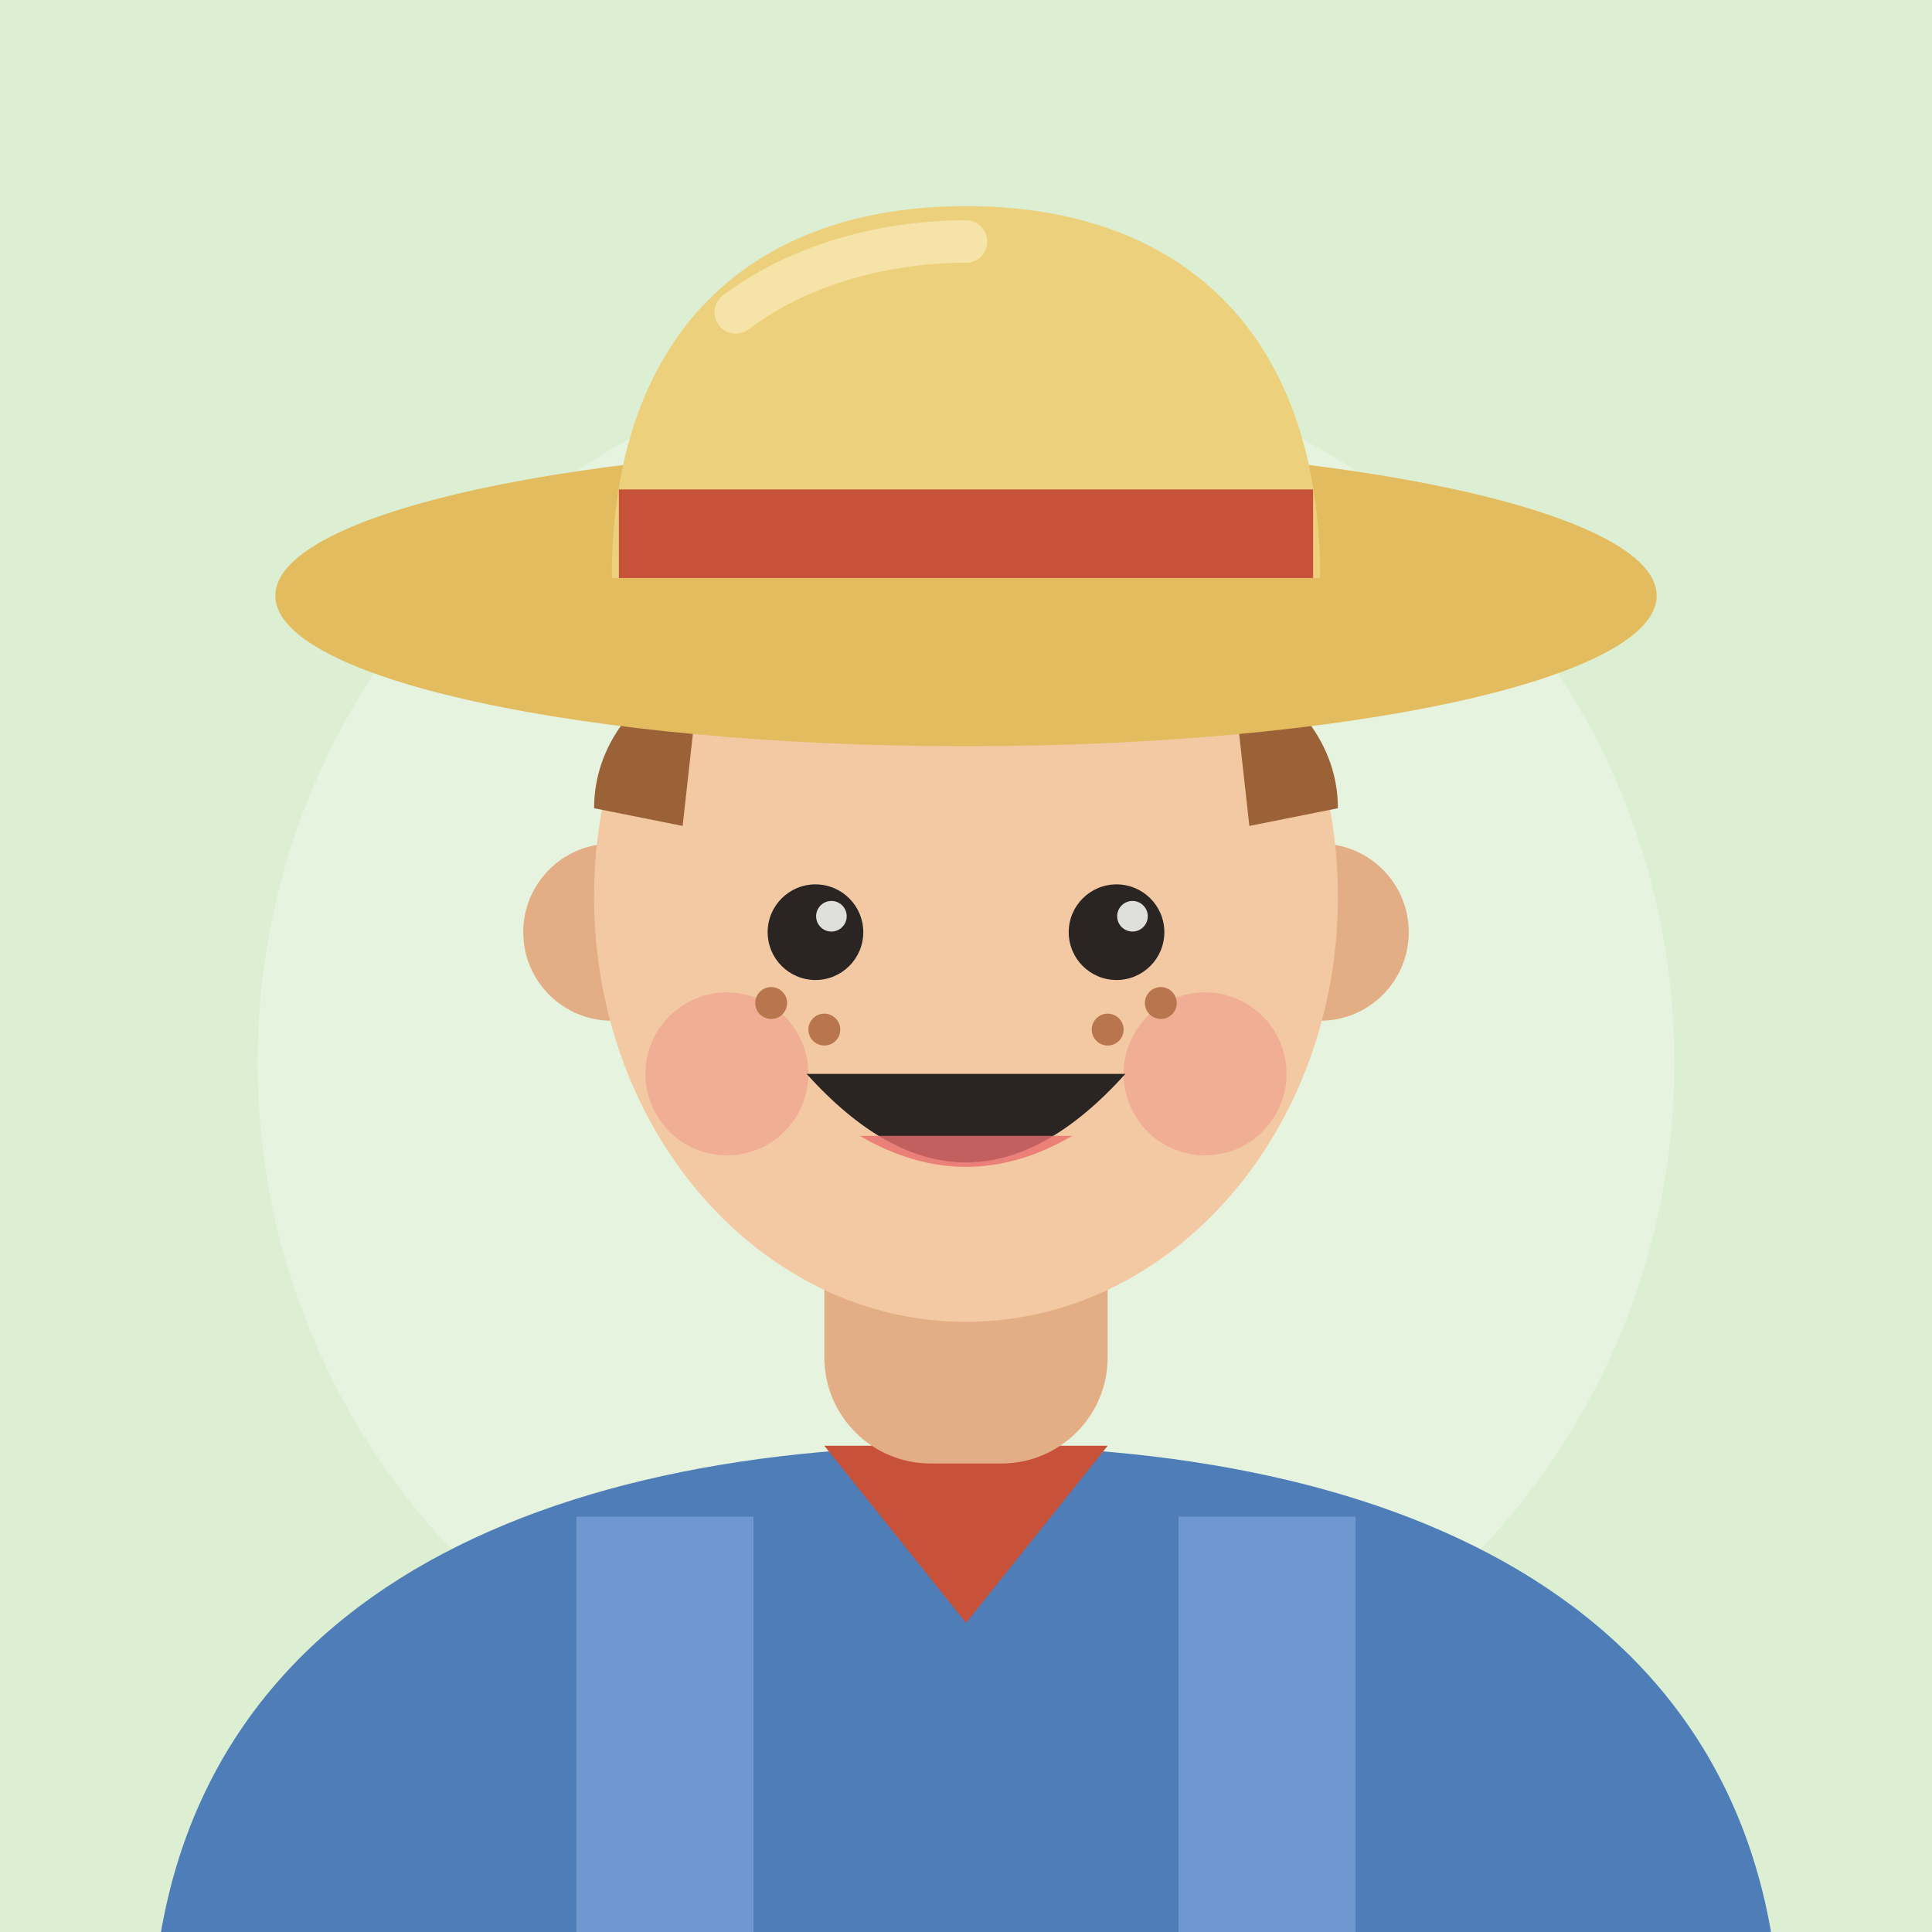
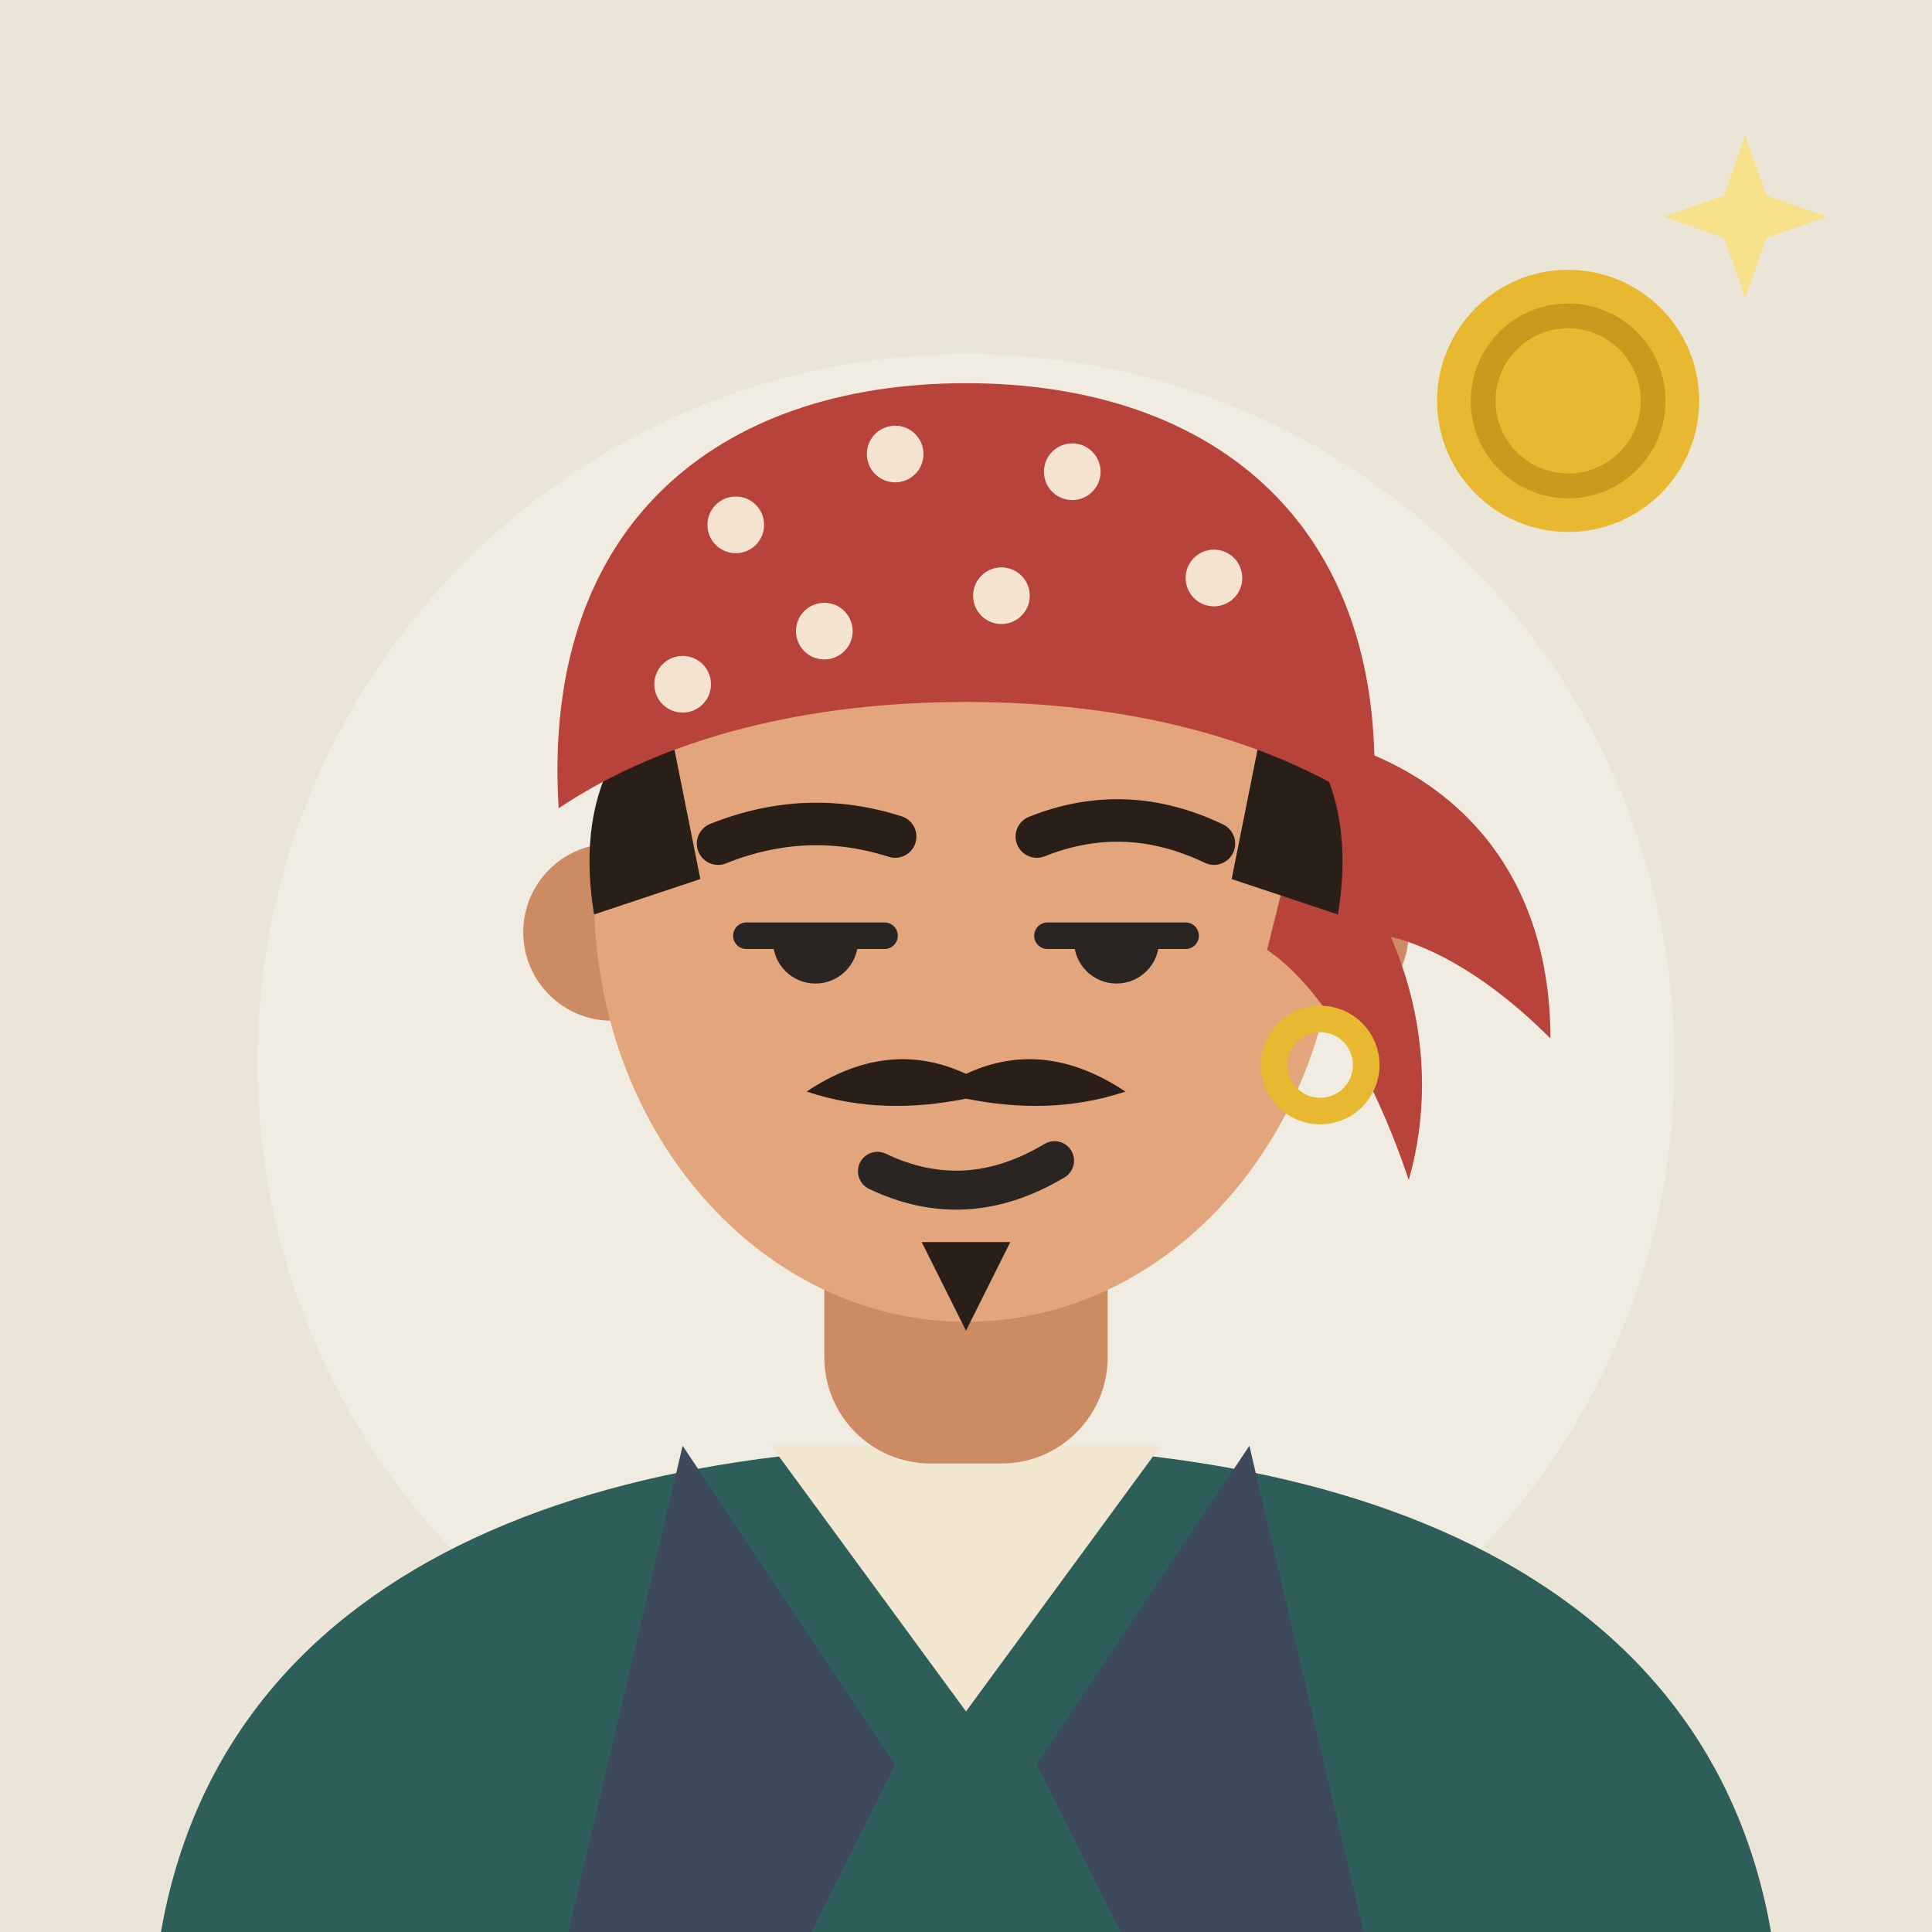
<svg xmlns="http://www.w3.org/2000/svg" viewBox="0 0 120 120">
-   <rect width="120" height="120" fill="#DCEFD3" />
+   <rect width="120" height="120" fill="#EAE5D6" />
  <circle cx="60" cy="66" r="44" fill="#fff" opacity=".28" />
  <g transform="translate(60 70) scale(1.1) translate(-60 -70)">
-     <path d="M14 122C14 98 34 88 60 88S106 98 106 122Z" fill="#4F7DB8" />
-     <path d="M38 92h10v30H38zM72 92h10v30H72z" fill="#6E98CF" />
-     <path d="M52 88l8 10 8-10z" fill="#C8513A" />
-     <rect x="52" y="69" width="16" height="20" rx="6" fill="#E3AE86" />
-     <circle cx="40" cy="59" r="5" fill="#E3AE86" />
-     <circle cx="80" cy="59" r="5" fill="#E3AE86" />
-     <ellipse cx="60" cy="57" rx="21" ry="24" fill="#F3C9A4" />
-     <path d="M39 52c0-4 3-7 6-8l-1 9zM81 52c0-4-3-7-6-8l1 9z" fill="#9A6236" />
-     <ellipse cx="60" cy="40" rx="39" ry="8.5" fill="#E2BC5E" />
-     <path d="M40 39c0-14 8-21 20-21s20 7 20 21z" fill="#EDD07C" />
-     <path d="M40.4 34h39.2v5H40.4z" fill="#C8513A" />
-     <path d="M47 24c4-3 9-4 13-4" stroke="#F6E3A8" stroke-width="2.4" fill="none" stroke-linecap="round" />
-     <circle cx="51.5" cy="59" r="2.7" fill="#2A2522" />
-     <circle cx="52.4" cy="58.1" r="0.864" fill="#fff" opacity=".85" />
-     <circle cx="68.5" cy="59" r="2.7" fill="#2A2522" />
-     <circle cx="69.4" cy="58.1" r="0.864" fill="#fff" opacity=".85" />
-     <circle cx="46.5" cy="67" r="4.6" fill="#E86E6E" opacity="0.3" />
-     <circle cx="73.5" cy="67" r="4.6" fill="#E86E6E" opacity="0.3" />
-     <path d="M51 67Q60 77 69 67Z" fill="#2A2522" />
-     <path d="M54 70.5Q60 74 66 70.5" fill="#E86E6E" opacity=".8" />
-     <circle cx="49" cy="63" r=".9" fill="#B9764E" />
-     <circle cx="52" cy="64.5" r=".9" fill="#B9764E" />
-     <circle cx="71" cy="63" r=".9" fill="#B9764E" />
-     <circle cx="68" cy="64.5" r=".9" fill="#B9764E" />
+     <circle cx="94" cy="29" r="7.4" fill="#E8B830" />
+     <circle cx="94" cy="29" r="4.8" fill="none" stroke="#C99A1E" stroke-width="1.4" />
+     <path d="M104 14l1.2 3.4 3.4 1.2-3.4 1.2-1.2 3.4-1.2-3.4-3.4-1.2 3.4-1.2z" fill="#F7E08A" />
+     <path d="M14 122C14 98 34 88 60 88S106 98 106 122Z" fill="#2E5E5A" />
+     <path d="M49 88l11 15 11-15z" fill="#F1E6CF" />
+     <path d="M44 88l12 18-8 16H36zM76 88l-12 18 8 16h12z" fill="#3E4A5C" />
+     <rect x="52" y="69" width="16" height="20" rx="6" fill="#CC8B62" />
+     <circle cx="40" cy="59" r="5" fill="#CC8B62" />
+     <circle cx="80" cy="59" r="5" fill="#CC8B62" />
+     <ellipse cx="60" cy="57" rx="21" ry="24" fill="#E2A57C" />
+     <path d="M80 48c8 2 13 8 13 17-4-4-8-6-11-6zM79 52c6 6 8 14 6 21-2-6-5-11-8-13z" fill="#B8433A" />
+     <path d="M39 58c-1-6 1-10 4-12l2 10zM81 58c1-6-1-10-4-12l-2 10z" fill="#2A1E18" />
+     <path d="M37 52c-1-16 9-24 23-24s24 8 23 24c-6-4-14-6-23-6s-17 2-23 6z" fill="#B8433A" />
+     <circle cx="47" cy="36" r="1.6" fill="#F4E3D0" />
+     <circle cx="56" cy="32" r="1.6" fill="#F4E3D0" />
+     <circle cx="66" cy="33" r="1.6" fill="#F4E3D0" />
+     <circle cx="74" cy="39" r="1.6" fill="#F4E3D0" />
+     <circle cx="52" cy="42" r="1.6" fill="#F4E3D0" />
+     <circle cx="62" cy="40" r="1.6" fill="#F4E3D0" />
+     <circle cx="44" cy="45" r="1.6" fill="#F4E3D0" />
+     <circle cx="80" cy="66.5" r="2.6" fill="none" stroke="#E8B830" stroke-width="1.5" />
+     <path d="M46 54q5-2 10-.4M64 53.6q5-2 10 .4" stroke="#2A1E18" stroke-width="2.4" fill="none" stroke-linecap="round" />
+     <circle cx="51.5" cy="59.5" r="2.4" fill="#2A2522" />
+     <circle cx="52.4" cy="58.6" r="0.77" fill="#fff" opacity=".85" />
+     <circle cx="68.5" cy="59.5" r="2.4" fill="#2A2522" />
+     <circle cx="69.4" cy="58.6" r="0.77" fill="#fff" opacity=".85" />
+     <path d="M48 59.6a3.6 3.6 0 0 1 7.1 0zM64.9 59.6a3.6 3.6 0 0 1 7.1 0z" fill="#E2A57C" />
+     <path d="M47.6 59.2h7.8M64.6 59.2h7.8" stroke="#2A2522" stroke-width="1.5" fill="none" stroke-linecap="round" />
+     <path d="M51 68c3-2 6-2.4 9-1 3-1.4 6-1 9 1-3 1-6 1-9 .4-3 .6-6 .6-9-.4z" fill="#2A1E18" />
+     <path d="M55 72.5q5 2.4 10-.6" stroke="#2A2522" stroke-width="2.2" fill="none" stroke-linecap="round" />
+     <path d="M57.5 76.5h5l-2.5 5z" fill="#2A1E18" />
  </g>
</svg>
